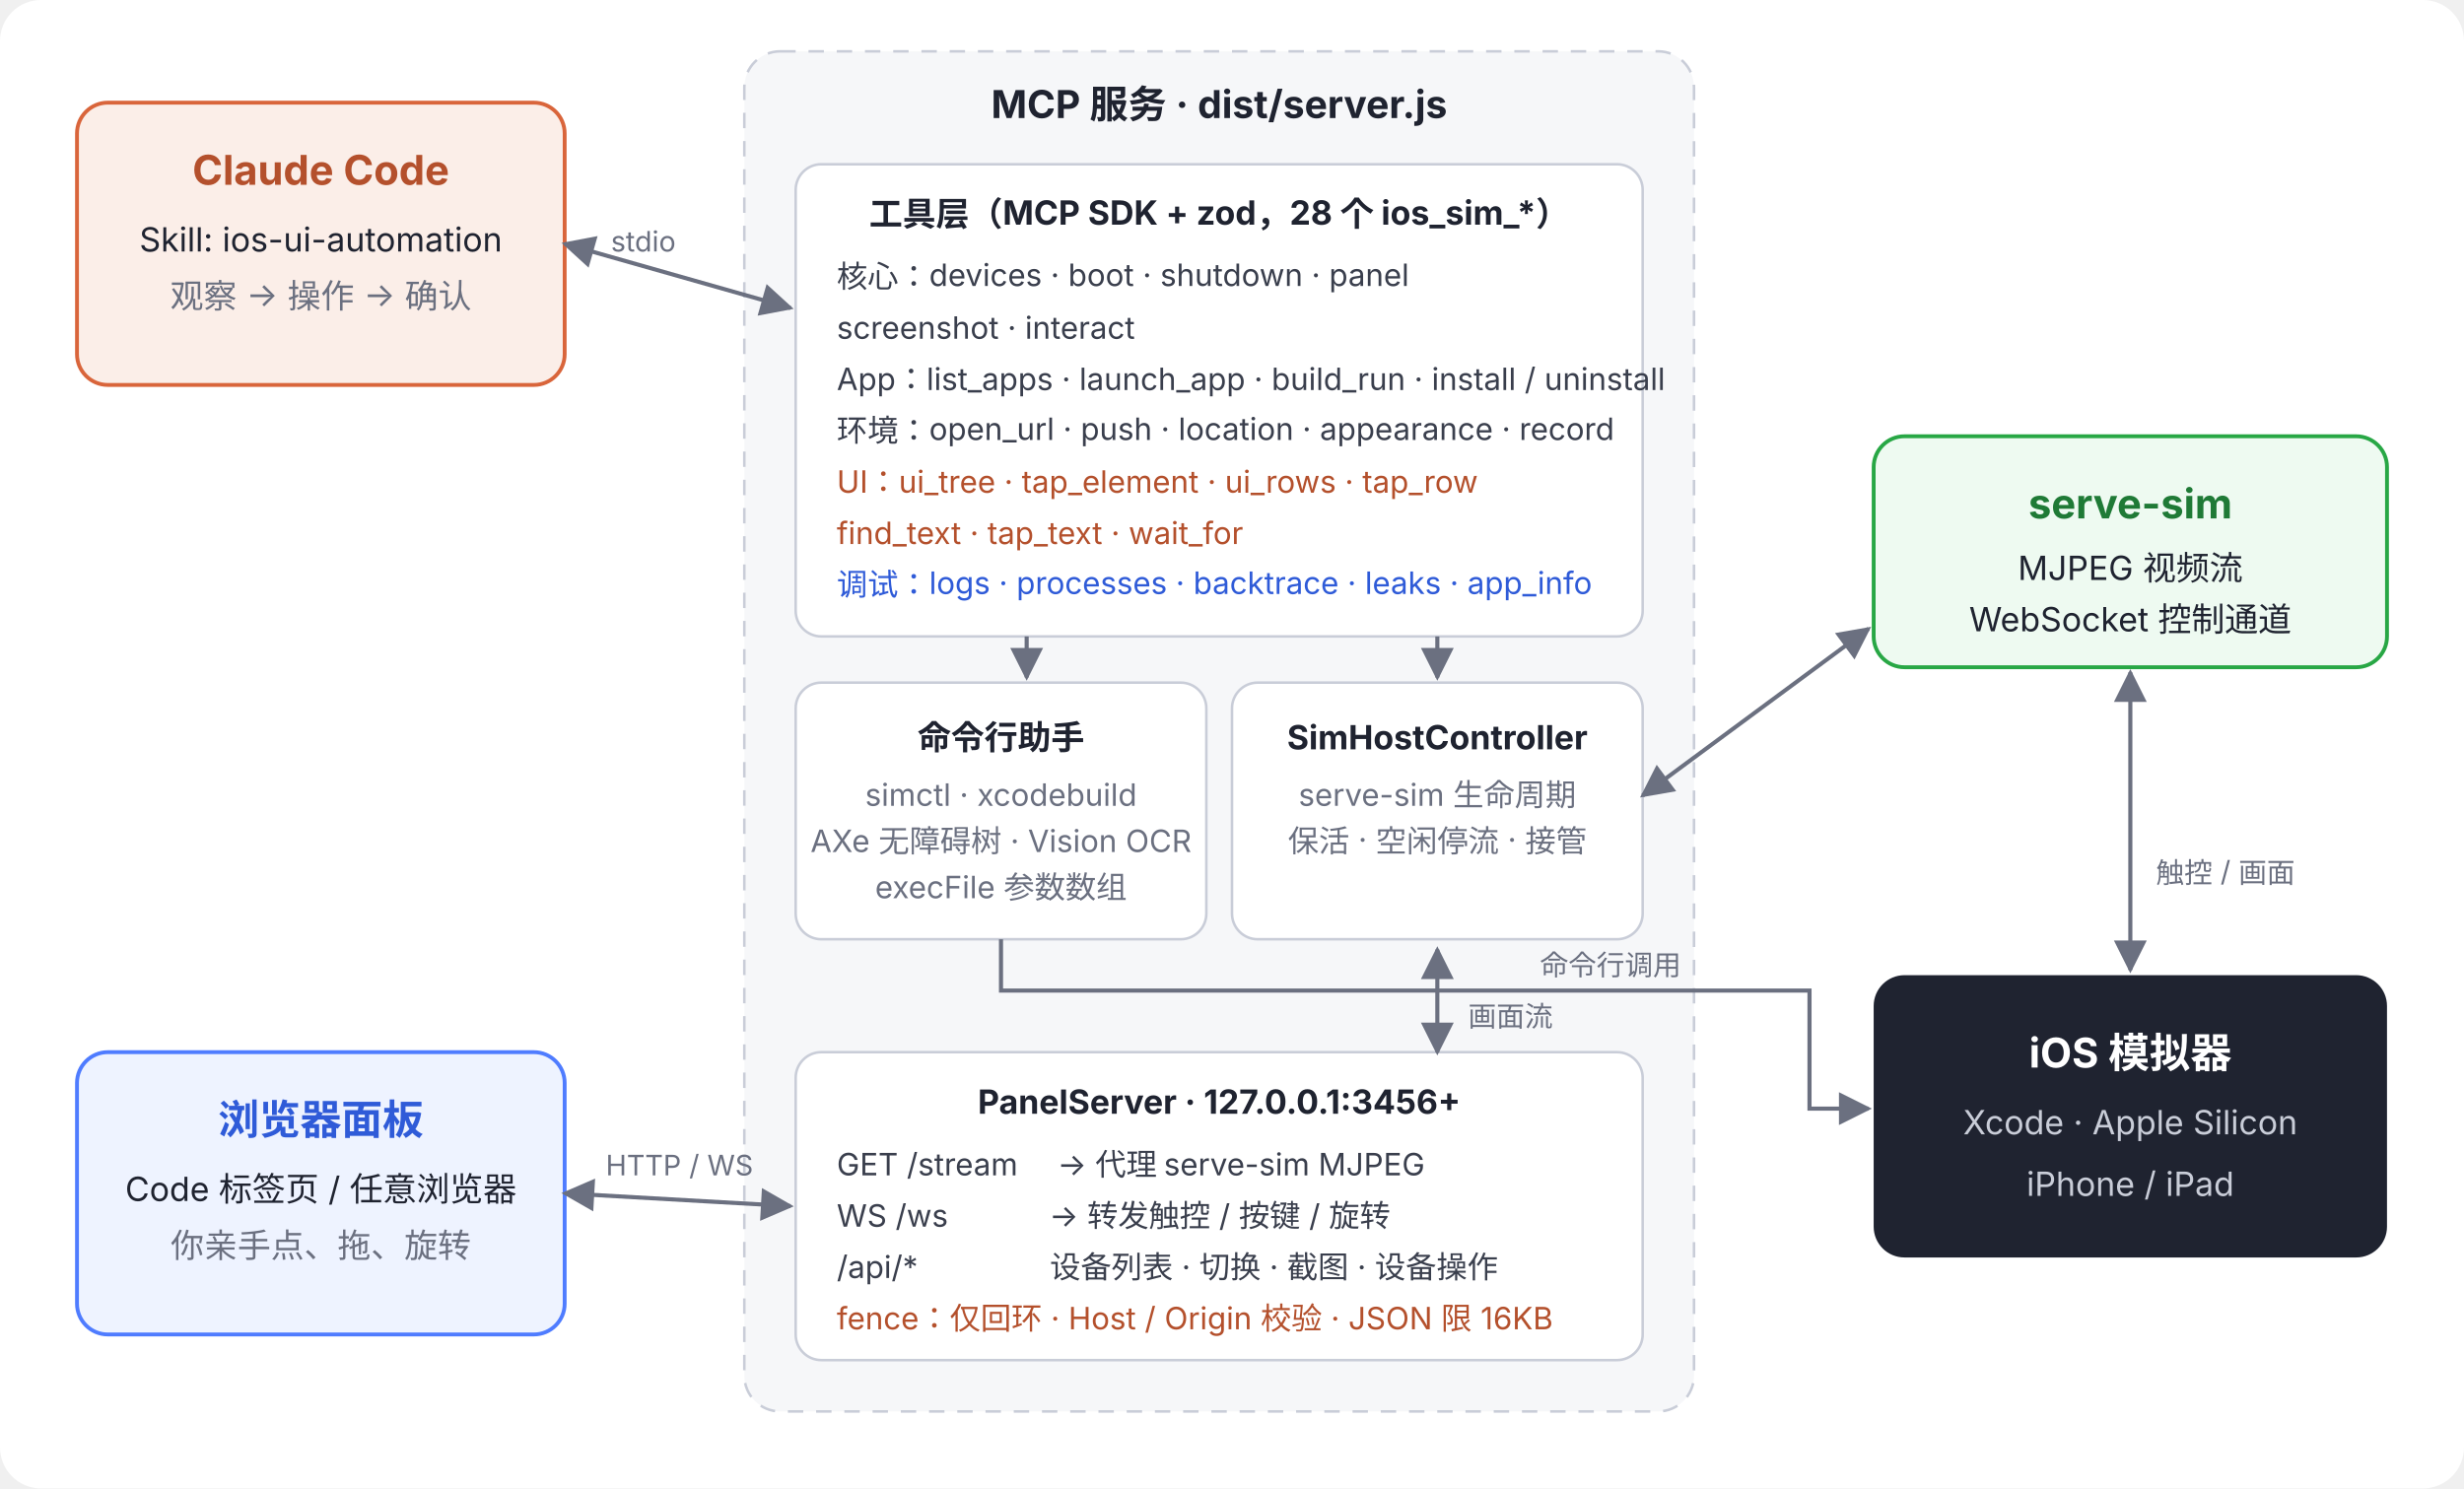
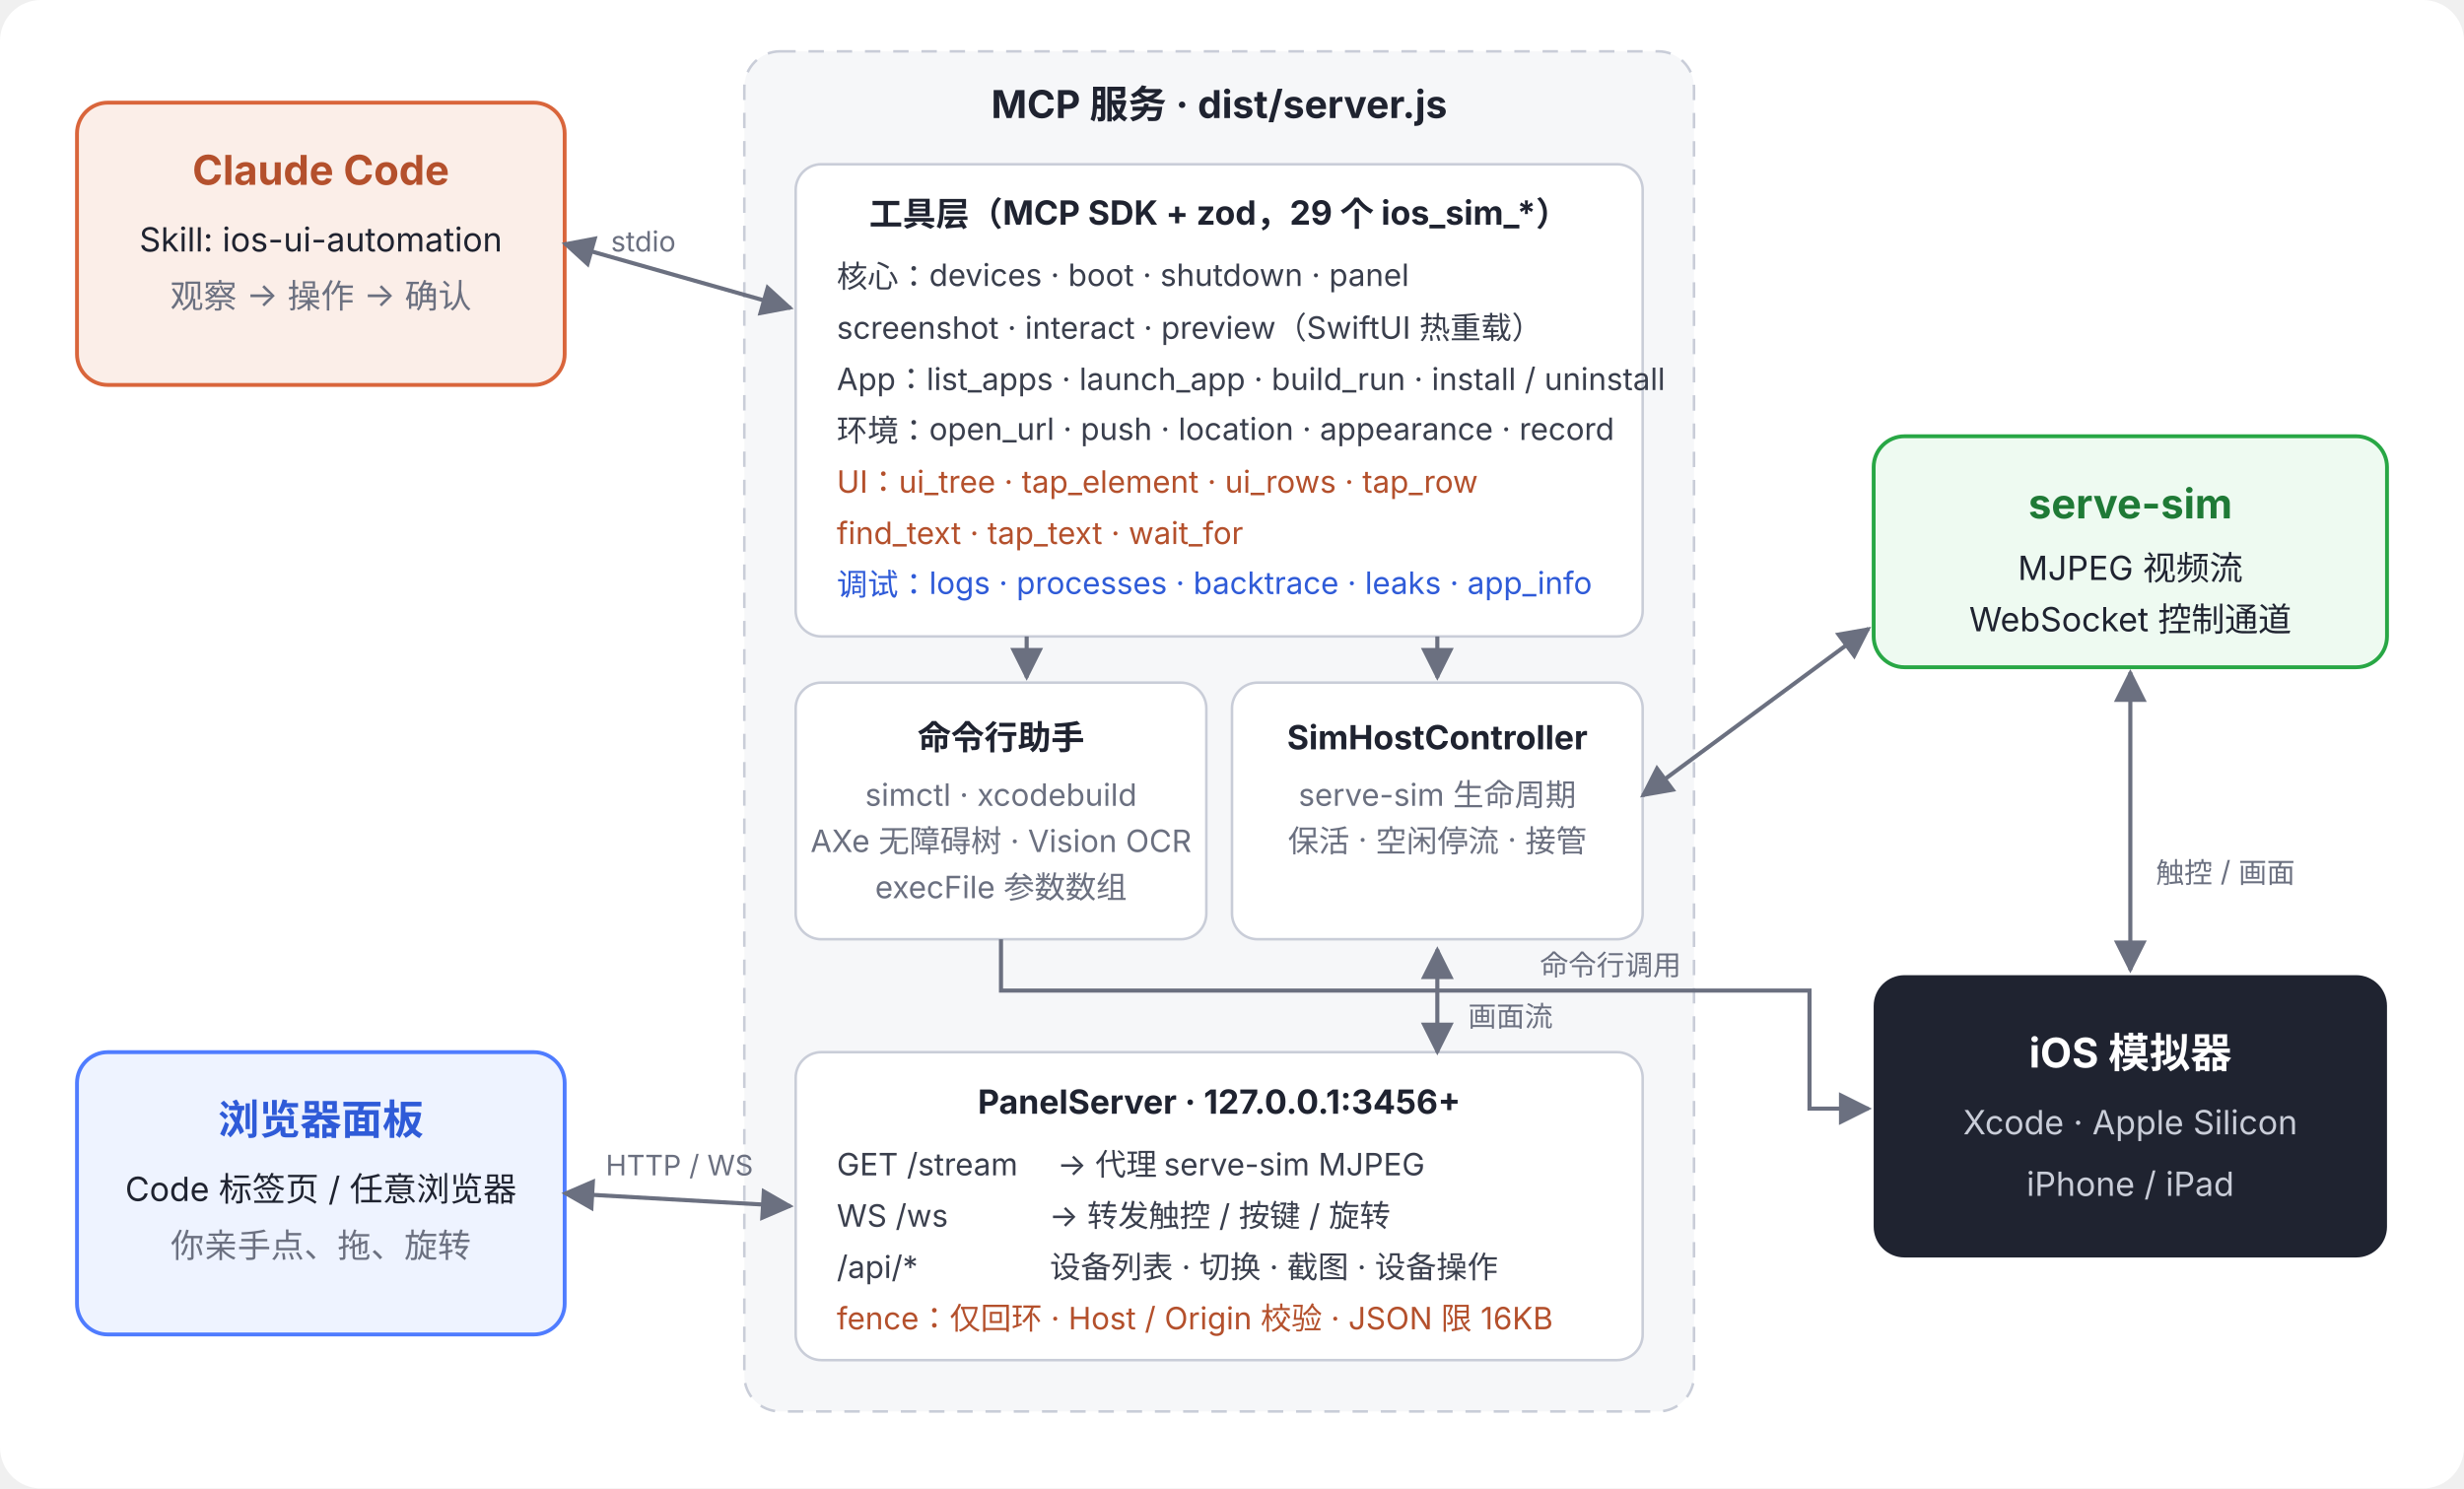
<svg xmlns="http://www.w3.org/2000/svg" width="960" height="580" viewBox="0 0 960 580" role="img" aria-label="插件架构图">
  <defs>
    <marker id="arrow" viewBox="0 0 10 10" refX="9" refY="5" markerWidth="8" markerHeight="8" orient="auto-start-reverse">
      <path d="M0 0 L10 5 L0 10 z" fill="#6b7080" />
    </marker>
  </defs>
  <rect width="960" height="580" rx="16" fill="#ffffff" />
  <g font-family="-apple-system, BlinkMacSystemFont, 'Segoe UI', 'PingFang SC', 'Hiragino Sans GB', 'Microsoft YaHei', sans-serif" font-size="13" fill="#1f2330">
    <rect x="30" y="40" width="190" height="110" rx="12" fill="#fbeee8" stroke="#d9653b" stroke-width="1.5" />
    <text x="125" y="72" text-anchor="middle" font-size="16" font-weight="700" fill="#b4502c">Claude Code</text>
    <text x="125" y="98" text-anchor="middle">Skill: ios-ui-automation</text>
    <text x="125" y="120" text-anchor="middle" fill="#6b7080">观察 → 操作 → 确认</text>
    <rect x="30" y="410" width="190" height="110" rx="12" fill="#eef3ff" stroke="#4f7cff" stroke-width="1.5" />
    <text x="125" y="442" text-anchor="middle" font-size="16" font-weight="700" fill="#2f5bd8">浏览器面板</text>
    <text x="125" y="468" text-anchor="middle">Code 标签页 / 任意浏览器</text>
    <text x="125" y="490" text-anchor="middle" fill="#6b7080">你亲手点、拖、旋转</text>
    <rect x="290" y="20" width="370" height="530" rx="14" fill="#f6f7f9" stroke="#c9cdd8" stroke-dasharray="6 5" />
    <text x="475" y="46" text-anchor="middle" font-size="15" font-weight="700">MCP 服务 · dist/server.js</text>
    <rect x="310" y="64" width="330" height="184" rx="10" fill="#ffffff" stroke="#c9cdd8" />
-     <text x="475" y="88" text-anchor="middle" font-weight="700">工具层（MCP SDK + zod，28 个 ios_sim_*）</text>
+     <text x="475" y="88" text-anchor="middle" font-weight="700">工具层（MCP SDK + zod，29 个 ios_sim_*）</text>
    <g font-size="12" fill="#3a3f4d">
      <text x="326" y="112">核心：devices · boot · shutdown · panel</text>
-       <text x="326" y="132">　　　screenshot · interact</text>
+       <text x="326" y="132">　　　screenshot · interact · preview（SwiftUI 热重载）</text>
      <text x="326" y="152">App：list_apps · launch_app · build_run · install / uninstall</text>
      <text x="326" y="172">环境：open_url · push · location · appearance · record</text>
      <text x="326" y="192" fill="#b4502c">UI：ui_tree · tap_element · ui_rows · tap_row</text>
      <text x="326" y="212" fill="#b4502c">　　 find_text · tap_text · wait_for</text>
      <text x="326" y="232" fill="#2f5bd8">调试：logs · processes · backtrace · leaks · app_info</text>
    </g>
    <rect x="310" y="266" width="160" height="100" rx="10" fill="#ffffff" stroke="#c9cdd8" />
    <text x="390" y="292" text-anchor="middle" font-weight="700">命令行助手</text>
    <text x="390" y="314" text-anchor="middle" font-size="12" fill="#6b7080">simctl · xcodebuild</text>
    <text x="390" y="332" text-anchor="middle" font-size="12" fill="#6b7080">AXe 无障碍树 · Vision OCR</text>
    <text x="390" y="350" text-anchor="middle" font-size="12" fill="#6b7080">execFile 参数数组</text>
    <rect x="480" y="266" width="160" height="100" rx="10" fill="#ffffff" stroke="#c9cdd8" />
    <text x="560" y="292" text-anchor="middle" font-weight="700">SimHostController</text>
    <text x="560" y="314" text-anchor="middle" font-size="12" fill="#6b7080">serve-sim 生命周期</text>
    <text x="560" y="332" text-anchor="middle" font-size="12" fill="#6b7080">保活 · 空闲停流 · 接管</text>
    <rect x="310" y="410" width="330" height="120" rx="10" fill="#ffffff" stroke="#c9cdd8" />
    <text x="475" y="434" text-anchor="middle" font-weight="700">PanelServer · 127.0.0.1:3456+</text>
    <g font-size="12" fill="#3a3f4d">
      <text x="326" y="458">GET /stream　 → 代理 serve-sim MJPEG</text>
      <text x="326" y="478">WS  /ws　　　 → 转发触控 / 按键 / 旋转</text>
      <text x="326" y="498">/api/*　　　　 设备列表 · 切换 · 截图 · 设备操作</text>
      <text x="326" y="518" fill="#b4502c">fence：仅回环 · Host / Origin 校验 · JSON 限 16KB</text>
    </g>
    <rect x="730" y="170" width="200" height="90" rx="12" fill="#eefaf1" stroke="#28a745" stroke-width="1.5" />
    <text x="830" y="202" text-anchor="middle" font-size="16" font-weight="700" fill="#1f7a36">serve-sim</text>
    <text x="830" y="226" text-anchor="middle">MJPEG 视频流</text>
    <text x="830" y="246" text-anchor="middle">WebSocket 控制通道</text>
    <rect x="730" y="380" width="200" height="110" rx="12" fill="#1f2330" />
    <text x="830" y="416" text-anchor="middle" font-size="16" font-weight="700" fill="#ffffff">iOS 模拟器</text>
    <text x="830" y="442" text-anchor="middle" fill="#c9cdd8">Xcode · Apple Silicon</text>
    <text x="830" y="466" text-anchor="middle" fill="#c9cdd8">iPhone / iPad</text>
    <g stroke="#6b7080" stroke-width="1.6" fill="none">
      <path d="M220 95 L308 120" marker-end="url(#arrow)" marker-start="url(#arrow)" />
      <path d="M220 465 L308 470" marker-end="url(#arrow)" marker-start="url(#arrow)" />
      <path d="M400 248 L400 264" marker-end="url(#arrow)" />
      <path d="M560 248 L560 264" marker-end="url(#arrow)" />
      <path d="M640 310 L728 245" marker-end="url(#arrow)" marker-start="url(#arrow)" />
      <path d="M560 410 L560 370" marker-end="url(#arrow)" marker-start="url(#arrow)" />
      <path d="M830 262 L830 378" marker-end="url(#arrow)" marker-start="url(#arrow)" />
      <path d="M390 366 L390 386 L705 386 L705 432 L728 432" marker-end="url(#arrow)" />
    </g>
    <g font-size="11" fill="#6b7080">
      <text x="238" y="98">stdio</text>
      <text x="236" y="458">HTTP / WS</text>
      <text x="840" y="344">触控 / 画面</text>
      <text x="572" y="400">画面流</text>
      <text x="600" y="380">命令行调用</text>
    </g>
  </g>
</svg>
